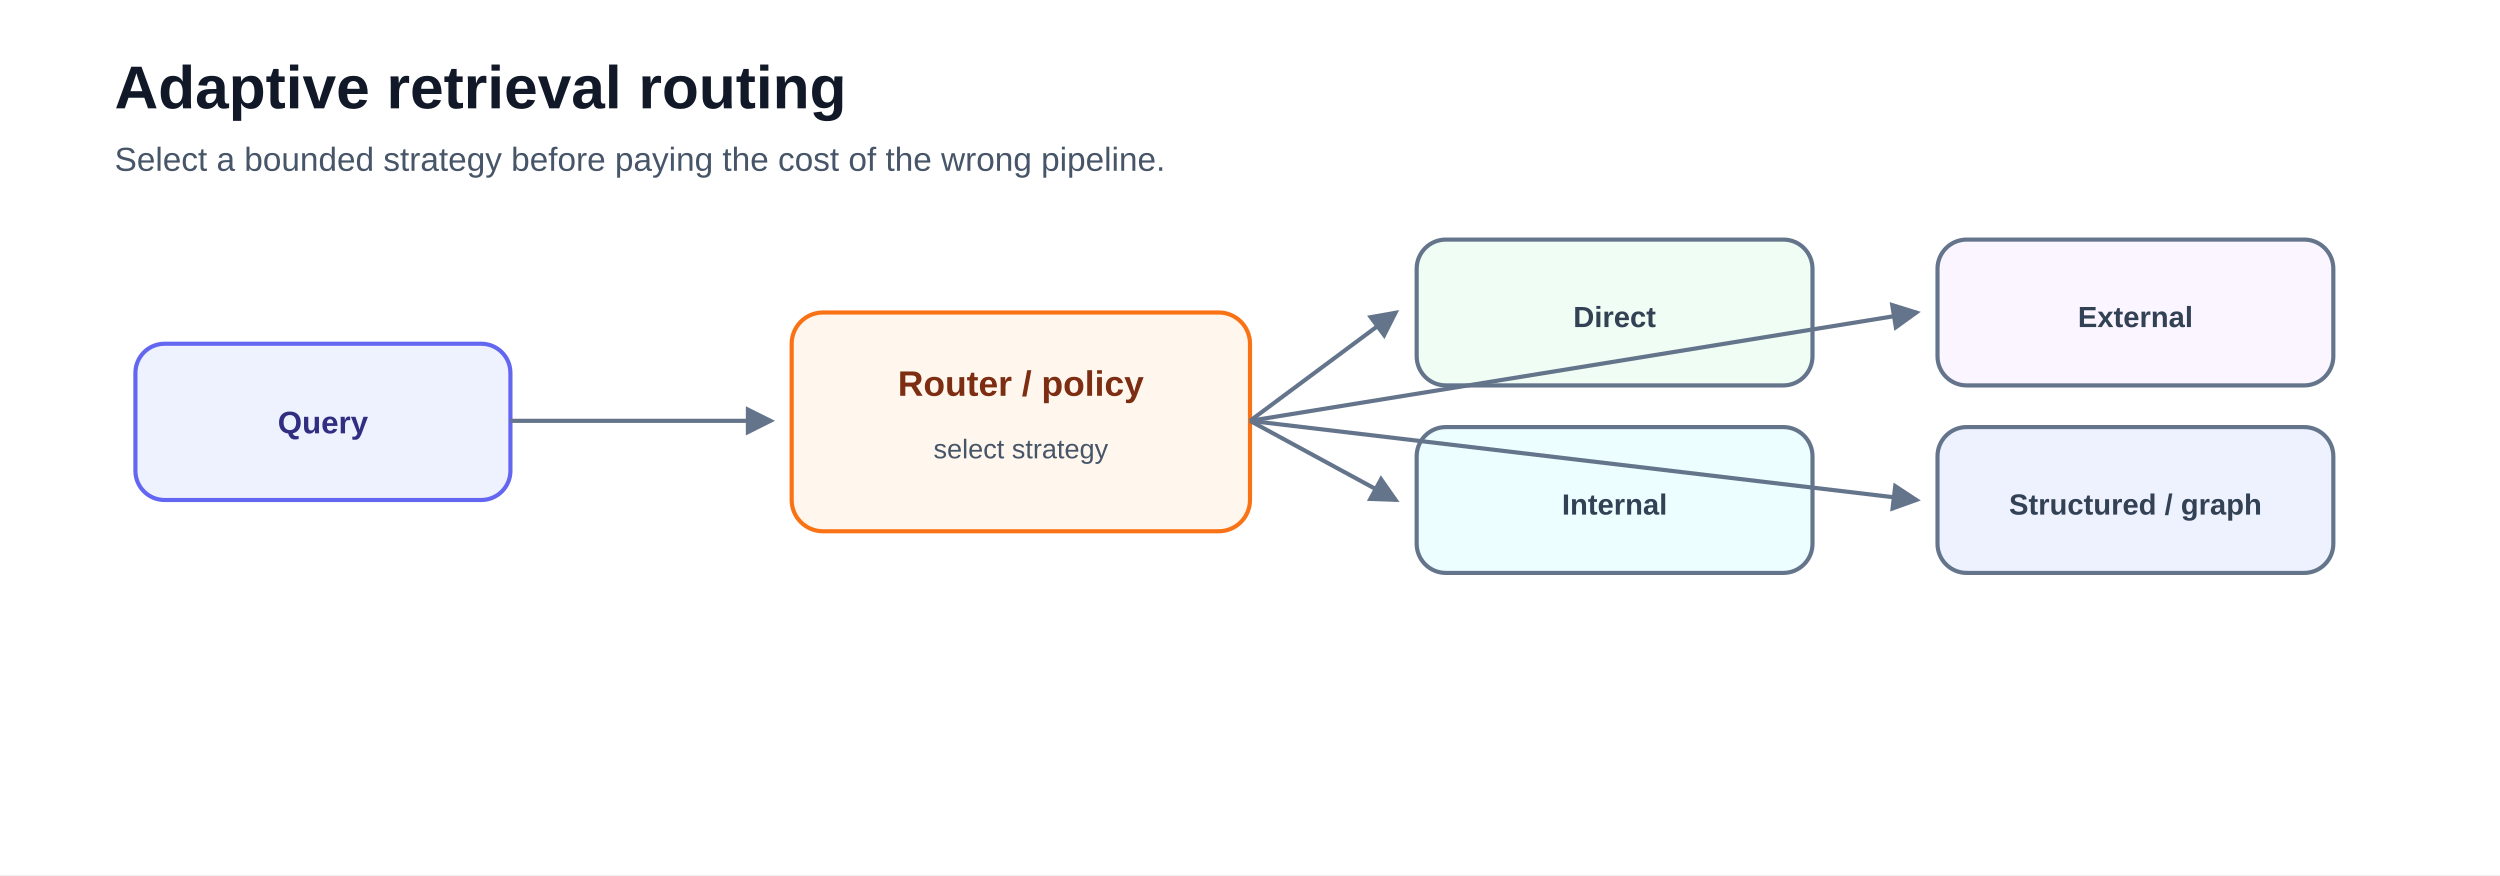
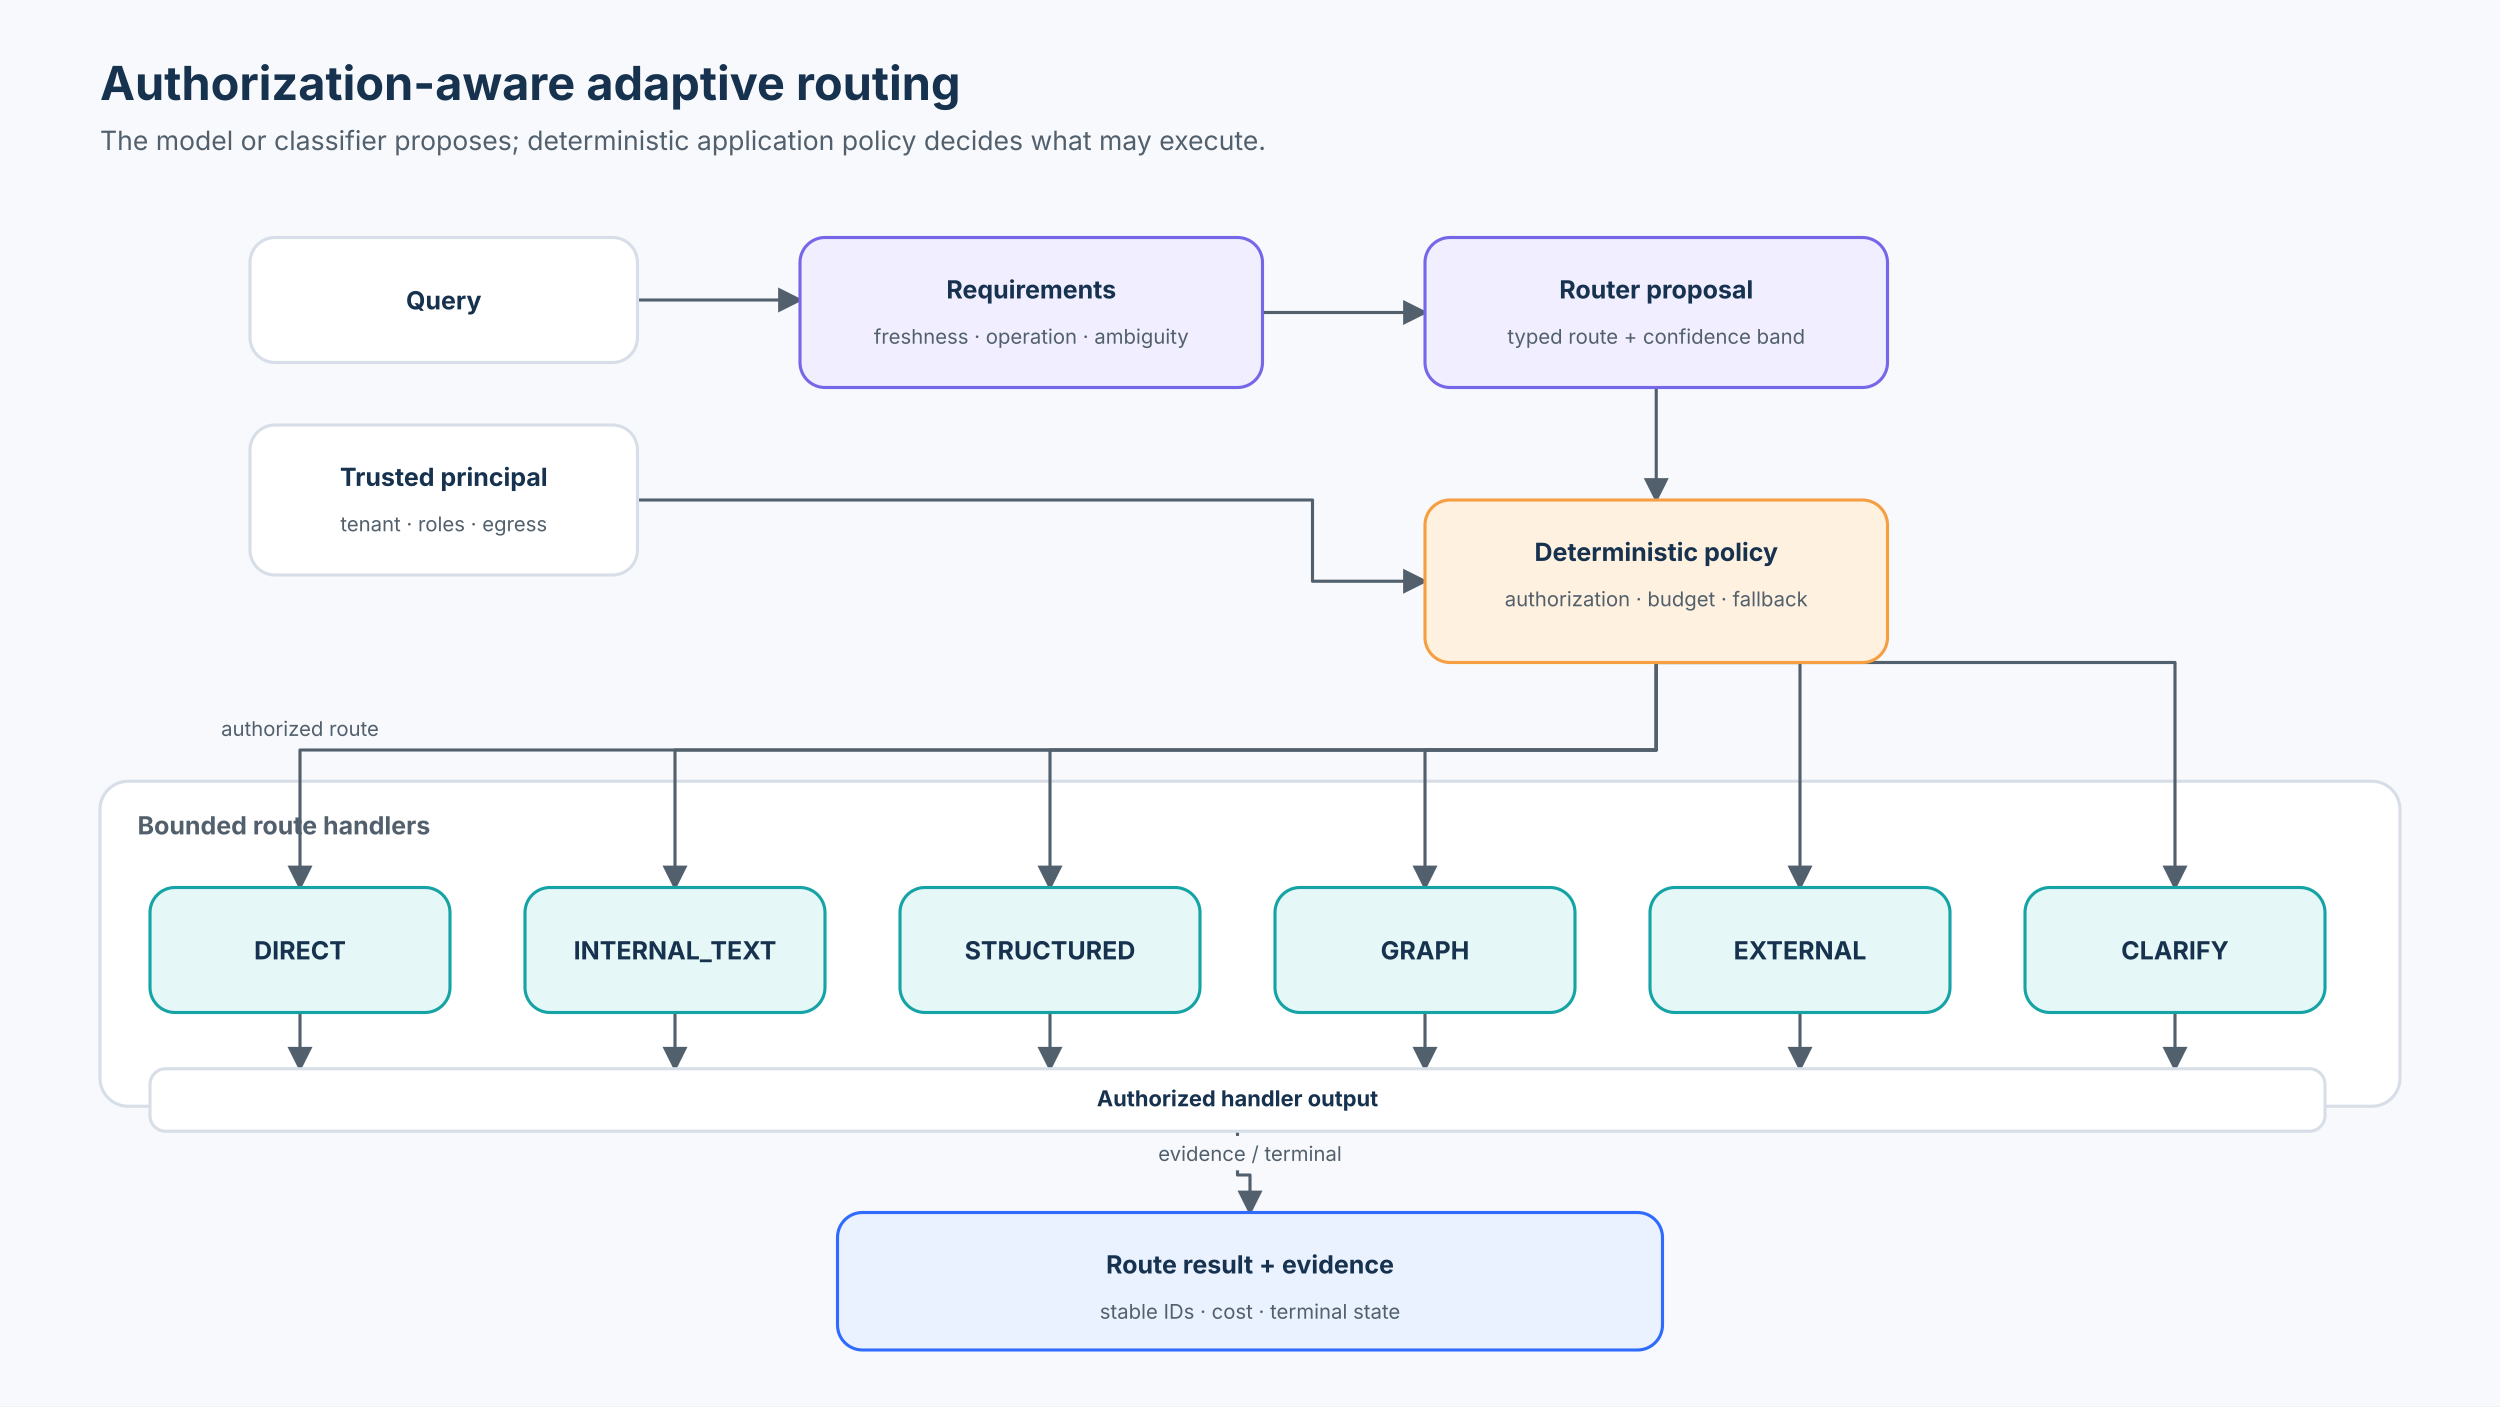
- <svg xmlns="http://www.w3.org/2000/svg" width="1200" height="420" viewBox="0 0 1200 420">
-   <rect width="1200" height="420" fill="white" />
+ <svg xmlns="http://www.w3.org/2000/svg" width="1600" height="900" viewBox="0 0 1600 900" role="img" aria-labelledby="title desc">
+   <rect width="100%" height="100%" fill="#F7F9FC" />
  <defs>
-     <marker id="a" markerWidth="7" markerHeight="7" refX="6" refY="3.5" orient="auto">
-       <path d="M0 0 L7 3.5 L0 7 Z" fill="#64748B" />
+     <marker id="arrow" markerWidth="8" markerHeight="8" refX="7" refY="4" orient="auto">
+       <path d="M0,0 L8,4 L0,8 Z" fill="#52606D" />
    </marker>
  </defs>
-   <g font-family="Arial, Helvetica, sans-serif">
-     <text x="55" y="52" font-size="29" font-weight="700" fill="#111827">Adaptive retrieval routing</text>
-     <text x="55" y="82" font-size="16" fill="#475569">Select a bounded strategy before paying the cost of the wrong pipeline.</text>
-     <rect x="65" y="165" width="180" height="75" rx="14" fill="#EEF2FF" stroke="#6366F1" stroke-width="2" />
-     <text x="155" y="208" text-anchor="middle" font-size="15" font-weight="700" fill="#312E81">Query</text>
-     <line x1="245" y1="202" x2="370" y2="202" stroke="#64748B" stroke-width="2" marker-end="url(#a)" />
-     <rect x="380" y="150" width="220" height="105" rx="15" fill="#FFF7ED" stroke="#F97316" stroke-width="2" />
-     <text x="490" y="190" text-anchor="middle" font-size="17" font-weight="700" fill="#7C2D12">Router / policy</text>
-     <text x="490" y="220" text-anchor="middle" font-size="13" fill="#475569">select strategy</text>
-     <line x1="600" y1="202" x2="670" y2="150" stroke="#64748B" stroke-width="2" marker-end="url(#a)" />
-     <rect x="680" y="115" width="190" height="70" rx="14" fill="#F0FDF4" stroke="#64748B" stroke-width="2" />
-     <text x="775" y="157" text-anchor="middle" font-size="14" font-weight="700" fill="#334155">Direct</text>
-     <line x1="600" y1="202" x2="670" y2="240" stroke="#64748B" stroke-width="2" marker-end="url(#a)" />
-     <rect x="680" y="205" width="190" height="70" rx="14" fill="#ECFEFF" stroke="#64748B" stroke-width="2" />
-     <text x="775" y="247" text-anchor="middle" font-size="14" font-weight="700" fill="#334155">Internal</text>
-     <line x1="600" y1="202" x2="920" y2="150" stroke="#64748B" stroke-width="2" marker-end="url(#a)" />
-     <rect x="930" y="115" width="190" height="70" rx="14" fill="#FAF5FF" stroke="#64748B" stroke-width="2" />
-     <text x="1025" y="157" text-anchor="middle" font-size="14" font-weight="700" fill="#334155">External</text>
-     <line x1="600" y1="202" x2="920" y2="240" stroke="#64748B" stroke-width="2" marker-end="url(#a)" />
-     <rect x="930" y="205" width="190" height="70" rx="14" fill="#EEF2FF" stroke="#64748B" stroke-width="2" />
-     <text x="1025" y="247" text-anchor="middle" font-size="14" font-weight="700" fill="#334155">Structured / graph</text>
+   <g font-family="Inter, Arial, sans-serif">
+     <text x="64" y="64" font-size="30" font-weight="700" fill="#16324F">Authorization-aware adaptive routing</text>
+     <text x="64" y="96" font-size="17" fill="#52606D">The model or classifier proposes; deterministic application policy decides what may execute.</text>
+     <rect x="64" y="500" width="1472" height="208" rx="18" fill="#FFFFFF" stroke="#D7DEE8" stroke-width="2" />
+     <text x="88" y="534" font-size="16" font-weight="700" fill="#52606D">Bounded route handlers</text>
+     <polyline points="408,192 512,192" fill="none" stroke="#52606D" stroke-width="2" stroke-linejoin="round" marker-end="url(#arrow)" />
+     <polyline points="808,200 912,200" fill="none" stroke="#52606D" stroke-width="2" stroke-linejoin="round" marker-end="url(#arrow)" />
+     <polyline points="1060,248 1060,320" fill="none" stroke="#52606D" stroke-width="2" stroke-linejoin="round" marker-end="url(#arrow)" />
+     <polyline points="408,320 840,320 840,372 912,372" fill="none" stroke="#52606D" stroke-width="2" stroke-linejoin="round" marker-end="url(#arrow)" />
+     <polyline points="1060,424 1060,480 192,480 192,568" fill="none" stroke="#52606D" stroke-width="2" stroke-linejoin="round" marker-end="url(#arrow)" />
+     <rect x="118" y="455" width="148" height="22" rx="6" fill="#F7F9FC" />
+     <text x="192" y="471" text-anchor="middle" font-size="13" fill="#52606D">authorized route</text>
+     <polyline points="1060,424 1060,480 432,480 432,568" fill="none" stroke="#52606D" stroke-width="2" stroke-linejoin="round" marker-end="url(#arrow)" />
+     <polyline points="1060,424 1060,480 672,480 672,568" fill="none" stroke="#52606D" stroke-width="2" stroke-linejoin="round" marker-end="url(#arrow)" />
+     <polyline points="1060,424 1060,480 912,480 912,568" fill="none" stroke="#52606D" stroke-width="2" stroke-linejoin="round" marker-end="url(#arrow)" />
+     <polyline points="1060,424 1152,424 1152,568" fill="none" stroke="#52606D" stroke-width="2" stroke-linejoin="round" marker-end="url(#arrow)" />
+     <polyline points="1060,424 1392,424 1392,568" fill="none" stroke="#52606D" stroke-width="2" stroke-linejoin="round" marker-end="url(#arrow)" />
+     <polyline points="192,648 192,684" fill="none" stroke="#52606D" stroke-width="2" stroke-linejoin="round" marker-end="url(#arrow)" />
+     <polyline points="432,648 432,684" fill="none" stroke="#52606D" stroke-width="2" stroke-linejoin="round" marker-end="url(#arrow)" />
+     <polyline points="672,648 672,684" fill="none" stroke="#52606D" stroke-width="2" stroke-linejoin="round" marker-end="url(#arrow)" />
+     <polyline points="912,648 912,684" fill="none" stroke="#52606D" stroke-width="2" stroke-linejoin="round" marker-end="url(#arrow)" />
+     <polyline points="1152,648 1152,684" fill="none" stroke="#52606D" stroke-width="2" stroke-linejoin="round" marker-end="url(#arrow)" />
+     <polyline points="1392,648 1392,684" fill="none" stroke="#52606D" stroke-width="2" stroke-linejoin="round" marker-end="url(#arrow)" />
+     <polyline points="792,724 792,752 800,752 800,776" fill="none" stroke="#52606D" stroke-width="2" stroke-linejoin="round" marker-end="url(#arrow)" />
+     <rect x="726" y="727" width="148" height="22" rx="6" fill="#F7F9FC" />
+     <text x="800" y="743" text-anchor="middle" font-size="13" fill="#52606D">evidence / terminal</text>
+     <rect x="160" y="152" width="248" height="80" rx="16" fill="#FFFFFF" stroke="#D7DEE8" stroke-width="2" />
+     <text x="284.0" y="198.0" text-anchor="middle" font-size="16" font-weight="700" fill="#16324F">Query</text>
+     <rect x="160" y="272" width="248" height="96" rx="16" fill="#FFFFFF" stroke="#D7DEE8" stroke-width="2" />
+     <text x="284.0" y="311" text-anchor="middle" font-size="16" font-weight="700" fill="#16324F">Trusted principal</text>
+     <text x="284.0" y="340" text-anchor="middle" font-size="13" fill="#52606D">tenant · roles · egress</text>
+     <rect x="512" y="152" width="296" height="96" rx="16" fill="#F0EEFF" stroke="#7667E8" stroke-width="2" />
+     <text x="660.0" y="191" text-anchor="middle" font-size="16" font-weight="700" fill="#16324F">Requirements</text>
+     <text x="660.0" y="220" text-anchor="middle" font-size="13" fill="#52606D">freshness · operation · ambiguity</text>
+     <rect x="912" y="152" width="296" height="96" rx="16" fill="#F0EEFF" stroke="#7667E8" stroke-width="2" />
+     <text x="1060.0" y="191" text-anchor="middle" font-size="16" font-weight="700" fill="#16324F">Router proposal</text>
+     <text x="1060.0" y="220" text-anchor="middle" font-size="13" fill="#52606D">typed route + confidence band</text>
+     <rect x="912" y="320" width="296" height="104" rx="16" fill="#FFF1DF" stroke="#F59E42" stroke-width="2" />
+     <text x="1060.0" y="359" text-anchor="middle" font-size="16" font-weight="700" fill="#16324F">Deterministic policy</text>
+     <text x="1060.0" y="388" text-anchor="middle" font-size="13" fill="#52606D">authorization · budget · fallback</text>
+     <rect x="96" y="568" width="192" height="80" rx="16" fill="#E5F7F6" stroke="#16A3A5" stroke-width="2" />
+     <text x="192.0" y="614.0" text-anchor="middle" font-size="16" font-weight="700" fill="#16324F">DIRECT</text>
+     <rect x="336" y="568" width="192" height="80" rx="16" fill="#E5F7F6" stroke="#16A3A5" stroke-width="2" />
+     <text x="432.0" y="614.0" text-anchor="middle" font-size="16" font-weight="700" fill="#16324F">INTERNAL_TEXT</text>
+     <rect x="576" y="568" width="192" height="80" rx="16" fill="#E5F7F6" stroke="#16A3A5" stroke-width="2" />
+     <text x="672.0" y="614.0" text-anchor="middle" font-size="16" font-weight="700" fill="#16324F">STRUCTURED</text>
+     <rect x="816" y="568" width="192" height="80" rx="16" fill="#E5F7F6" stroke="#16A3A5" stroke-width="2" />
+     <text x="912.0" y="614.0" text-anchor="middle" font-size="16" font-weight="700" fill="#16324F">GRAPH</text>
+     <rect x="1056" y="568" width="192" height="80" rx="16" fill="#E5F7F6" stroke="#16A3A5" stroke-width="2" />
+     <text x="1152.0" y="614.0" text-anchor="middle" font-size="16" font-weight="700" fill="#16324F">EXTERNAL</text>
+     <rect x="1296" y="568" width="192" height="80" rx="16" fill="#E5F7F6" stroke="#16A3A5" stroke-width="2" />
+     <text x="1392.0" y="614.0" text-anchor="middle" font-size="16" font-weight="700" fill="#16324F">CLARIFY</text>
+     <rect x="96" y="684" width="1392" height="40" rx="10" fill="#FFFFFF" stroke="#D7DEE8" stroke-width="2" />
+     <text x="792.0" y="708" text-anchor="middle" font-size="14" font-weight="700" fill="#16324F">Authorized handler output</text>
+     <rect x="536" y="776" width="528" height="88" rx="16" fill="#EAF1FF" stroke="#2F6BFF" stroke-width="2" />
+     <text x="800.0" y="815" text-anchor="middle" font-size="16" font-weight="700" fill="#16324F">Route result + evidence</text>
+     <text x="800.0" y="844" text-anchor="middle" font-size="13" fill="#52606D">stable IDs · cost · terminal state</text>
  </g>
</svg>
